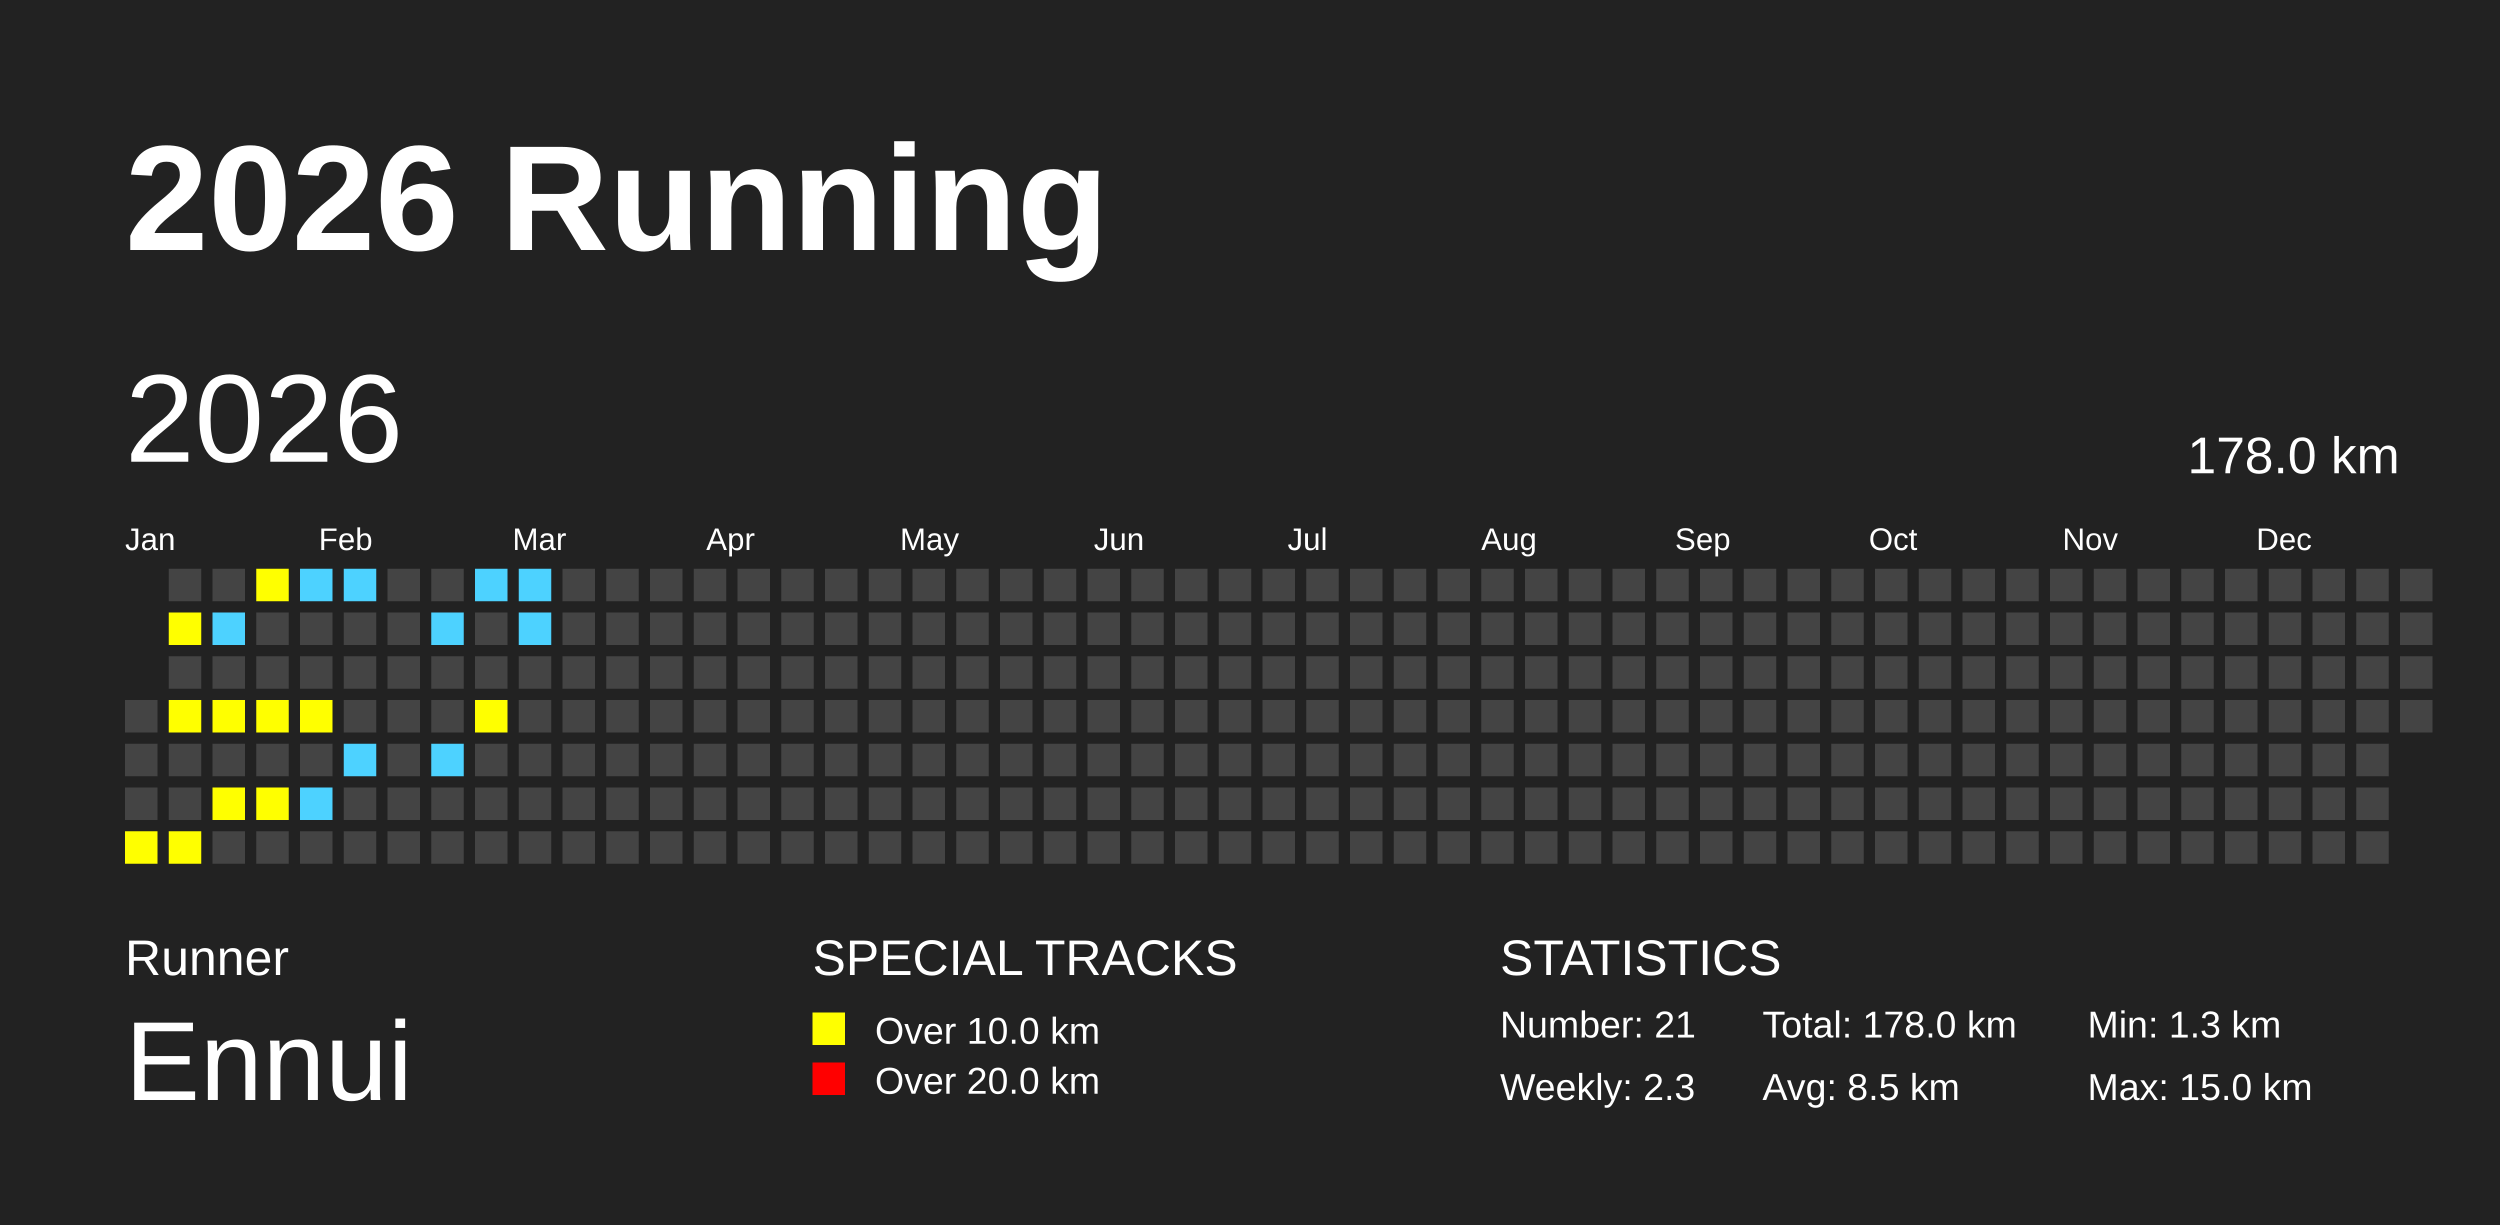
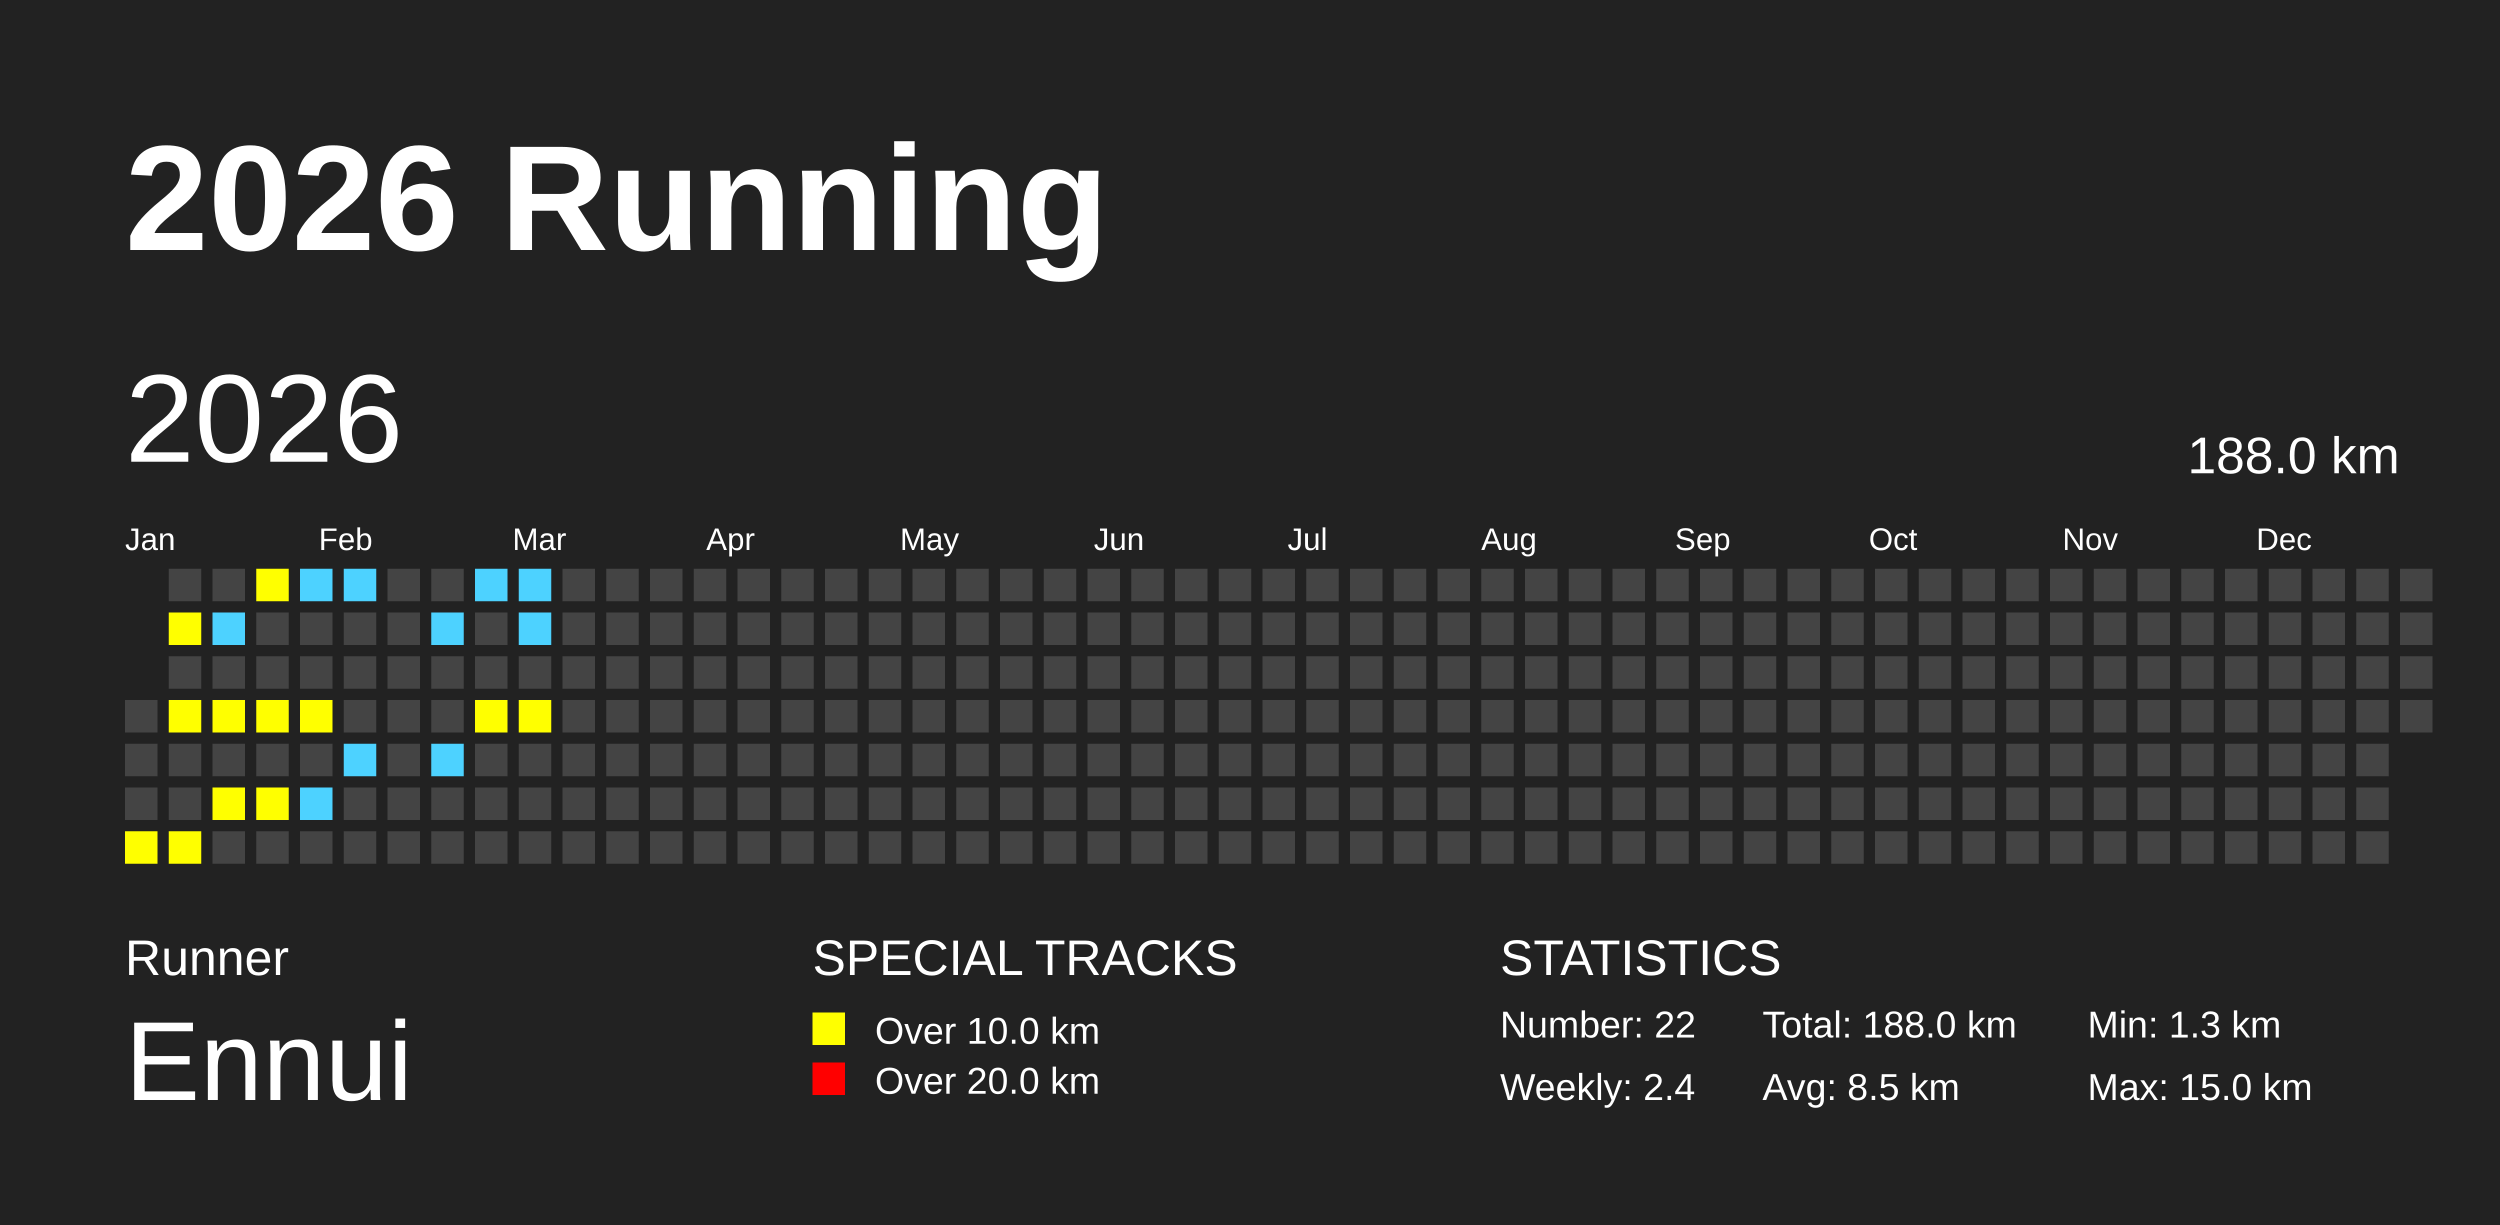
<svg xmlns="http://www.w3.org/2000/svg" baseProfile="full" height="98mm" version="1.1" viewBox="0,0,200,98" width="200mm">
  <defs />
  <rect fill="#222222" height="98" width="200" x="0" y="0" />
  <text fill="#FFFFFF" style="font-size:12px; font-family:Arial; font-weight:bold;" x="10" y="20">2026 Running</text>
  <text fill="#FFFFFF" style="font-size:4px; font-family:Arial" x="10" y="78">Runner</text>
  <text fill="#FFFFFF" style="font-size:9px; font-family:Arial" x="10" y="88">Ennui</text>
  <text fill="#FFFFFF" style="font-size:4px; font-family:Arial" x="65" y="78">SPECIAL TRACKS</text>
  <rect fill="yellow" height="2.6" width="2.6" x="65" y="81" />
  <text fill="#FFFFFF" style="font-size:3px; font-family:Arial" x="70" y="83.5">Over 10.0 km</text>
  <rect fill="red" height="2.6" width="2.6" x="65" y="85" />
  <text fill="#FFFFFF" style="font-size:3px; font-family:Arial" x="70" y="87.5">Over 20.0 km</text>
  <text fill="#FFFFFF" style="font-size:4px; font-family:Arial" x="120" y="78">STATISTICS</text>
-   <text fill="#FFFFFF" style="font-size:3px; font-family:Arial" x="120" y="83">Number: 21</text>
-   <text fill="#FFFFFF" style="font-size:3px; font-family:Arial" x="120" y="88">Weekly: 2.3</text>
-   <text fill="#FFFFFF" style="font-size:3px; font-family:Arial" x="141" y="83">Total: 178.0 km</text>
+   <text fill="#FFFFFF" style="font-size:3px; font-family:Arial" x="120" y="83">Number: 22</text>
+   <text fill="#FFFFFF" style="font-size:3px; font-family:Arial" x="120" y="88">Weekly: 2.4</text>
+   <text fill="#FFFFFF" style="font-size:3px; font-family:Arial" x="141" y="83">Total: 188.0 km</text>
  <text fill="#FFFFFF" style="font-size:3px; font-family:Arial" x="141" y="88">Avg: 8.5 km</text>
  <text fill="#FFFFFF" style="font-size:3px; font-family:Arial" x="167" y="83">Min: 1.3 km</text>
  <text fill="#FFFFFF" style="font-size:3px; font-family:Arial" x="167" y="88">Max: 15.0 km</text>
  <text dominant-baseline="hanging" fill="#FFFFFF" style="font-size:10.0px; font-family:Arial;" x="10" y="30">2026</text>
-   <text dominant-baseline="hanging" fill="#FFFFFF" style="font-size:4.125px; font-family:Arial;" x="175" y="35">178.0 km</text>
+   <text dominant-baseline="hanging" fill="#FFFFFF" style="font-size:4.125px; font-family:Arial;" x="175" y="35">188.0 km</text>
  <text fill="#FFFFFF" style="font-size:2.5px; font-family:Arial" x="10.0" y="44">Jan</text>
  <text fill="#FFFFFF" style="font-size:2.5px; font-family:Arial" x="25.5" y="44">Feb</text>
  <text fill="#FFFFFF" style="font-size:2.5px; font-family:Arial" x="41.0" y="44">Mar</text>
  <text fill="#FFFFFF" style="font-size:2.5px; font-family:Arial" x="56.5" y="44">Apr</text>
  <text fill="#FFFFFF" style="font-size:2.5px; font-family:Arial" x="72.0" y="44">May</text>
  <text fill="#FFFFFF" style="font-size:2.5px; font-family:Arial" x="87.5" y="44">Jun</text>
  <text fill="#FFFFFF" style="font-size:2.5px; font-family:Arial" x="103.0" y="44">Jul</text>
  <text fill="#FFFFFF" style="font-size:2.5px; font-family:Arial" x="118.5" y="44">Aug</text>
  <text fill="#FFFFFF" style="font-size:2.5px; font-family:Arial" x="134.0" y="44">Sep</text>
  <text fill="#FFFFFF" style="font-size:2.5px; font-family:Arial" x="149.5" y="44">Oct</text>
  <text fill="#FFFFFF" style="font-size:2.5px; font-family:Arial" x="165.0" y="44">Nov</text>
  <text fill="#FFFFFF" style="font-size:2.5px; font-family:Arial" x="180.5" y="44">Dec</text>
  <rect fill="#444444" height="2.6" width="2.6" x="10.0" y="56.0" />
  <rect fill="#444444" height="2.6" width="2.6" x="10.0" y="59.5" />
  <rect fill="#444444" height="2.6" width="2.6" x="10.0" y="63.0" />
  <rect fill="yellow" height="2.6" width="2.6" x="10.0" y="66.5" />
  <rect fill="#444444" height="2.6" width="2.6" x="13.5" y="45.5" />
  <rect fill="yellow" height="2.6" width="2.6" x="13.5" y="49.0" />
  <rect fill="#444444" height="2.6" width="2.6" x="13.5" y="52.5" />
  <rect fill="yellow" height="2.6" width="2.6" x="13.5" y="56.0" />
  <rect fill="#444444" height="2.6" width="2.6" x="13.5" y="59.5" />
  <rect fill="#444444" height="2.6" width="2.6" x="13.5" y="63.0" />
  <rect fill="yellow" height="2.6" width="2.6" x="13.5" y="66.5" />
  <rect fill="#444444" height="2.6" width="2.6" x="17.0" y="45.5" />
  <rect fill="#4DD2FF" height="2.6" width="2.6" x="17.0" y="49.0" />
  <rect fill="#444444" height="2.6" width="2.6" x="17.0" y="52.5" />
  <rect fill="yellow" height="2.6" width="2.6" x="17.0" y="56.0" />
  <rect fill="#444444" height="2.6" width="2.6" x="17.0" y="59.5" />
  <rect fill="yellow" height="2.6" width="2.6" x="17.0" y="63.0" />
  <rect fill="#444444" height="2.6" width="2.6" x="17.0" y="66.5" />
  <rect fill="yellow" height="2.6" width="2.6" x="20.5" y="45.5" />
  <rect fill="#444444" height="2.6" width="2.6" x="20.5" y="49.0" />
  <rect fill="#444444" height="2.6" width="2.6" x="20.5" y="52.5" />
  <rect fill="yellow" height="2.6" width="2.6" x="20.5" y="56.0" />
  <rect fill="#444444" height="2.6" width="2.6" x="20.5" y="59.5" />
  <rect fill="yellow" height="2.6" width="2.6" x="20.5" y="63.0" />
  <rect fill="#444444" height="2.6" width="2.6" x="20.5" y="66.5" />
  <rect fill="#4DD2FF" height="2.6" width="2.6" x="24.0" y="45.5" />
  <rect fill="#444444" height="2.6" width="2.6" x="24.0" y="49.0" />
  <rect fill="#444444" height="2.6" width="2.6" x="24.0" y="52.5" />
  <rect fill="yellow" height="2.6" width="2.6" x="24.0" y="56.0" />
  <rect fill="#444444" height="2.6" width="2.6" x="24.0" y="59.5" />
  <rect fill="#4DD2FF" height="2.6" width="2.6" x="24.0" y="63.0" />
  <rect fill="#444444" height="2.6" width="2.6" x="24.0" y="66.5" />
  <rect fill="#4DD2FF" height="2.6" width="2.6" x="27.5" y="45.5" />
  <rect fill="#444444" height="2.6" width="2.6" x="27.5" y="49.0" />
  <rect fill="#444444" height="2.6" width="2.6" x="27.5" y="52.5" />
  <rect fill="#444444" height="2.6" width="2.6" x="27.5" y="56.0" />
  <rect fill="#4DD2FF" height="2.6" width="2.6" x="27.5" y="59.5" />
  <rect fill="#444444" height="2.6" width="2.6" x="27.5" y="63.0" />
  <rect fill="#444444" height="2.6" width="2.6" x="27.5" y="66.5" />
  <rect fill="#444444" height="2.6" width="2.6" x="31.0" y="45.5" />
  <rect fill="#444444" height="2.6" width="2.6" x="31.0" y="49.0" />
  <rect fill="#444444" height="2.6" width="2.6" x="31.0" y="52.5" />
  <rect fill="#444444" height="2.6" width="2.6" x="31.0" y="56.0" />
  <rect fill="#444444" height="2.6" width="2.6" x="31.0" y="59.5" />
  <rect fill="#444444" height="2.6" width="2.6" x="31.0" y="63.0" />
  <rect fill="#444444" height="2.6" width="2.6" x="31.0" y="66.5" />
  <rect fill="#444444" height="2.6" width="2.6" x="34.5" y="45.5" />
  <rect fill="#4DD2FF" height="2.6" width="2.6" x="34.5" y="49.0" />
  <rect fill="#444444" height="2.6" width="2.6" x="34.5" y="52.5" />
  <rect fill="#444444" height="2.6" width="2.6" x="34.5" y="56.0" />
  <rect fill="#4DD2FF" height="2.6" width="2.6" x="34.5" y="59.5" />
  <rect fill="#444444" height="2.6" width="2.6" x="34.5" y="63.0" />
  <rect fill="#444444" height="2.6" width="2.6" x="34.5" y="66.5" />
  <rect fill="#4DD2FF" height="2.6" width="2.6" x="38.0" y="45.5" />
  <rect fill="#444444" height="2.6" width="2.6" x="38.0" y="49.0" />
  <rect fill="#444444" height="2.6" width="2.6" x="38.0" y="52.5" />
  <rect fill="yellow" height="2.6" width="2.6" x="38.0" y="56.0" />
  <rect fill="#444444" height="2.6" width="2.6" x="38.0" y="59.5" />
  <rect fill="#444444" height="2.6" width="2.6" x="38.0" y="63.0" />
  <rect fill="#444444" height="2.6" width="2.6" x="38.0" y="66.5" />
  <rect fill="#4DD2FF" height="2.6" width="2.6" x="41.5" y="45.5" />
  <rect fill="#4DD2FF" height="2.6" width="2.6" x="41.5" y="49.0" />
  <rect fill="#444444" height="2.6" width="2.6" x="41.5" y="52.5" />
-   <rect fill="#444444" height="2.6" width="2.6" x="41.5" y="56.0" />
+   <rect fill="yellow" height="2.6" width="2.6" x="41.5" y="56.0" />
  <rect fill="#444444" height="2.6" width="2.6" x="41.5" y="59.5" />
  <rect fill="#444444" height="2.6" width="2.6" x="41.5" y="63.0" />
  <rect fill="#444444" height="2.6" width="2.6" x="41.5" y="66.5" />
  <rect fill="#444444" height="2.6" width="2.6" x="45.0" y="45.5" />
  <rect fill="#444444" height="2.6" width="2.6" x="45.0" y="49.0" />
  <rect fill="#444444" height="2.6" width="2.6" x="45.0" y="52.5" />
  <rect fill="#444444" height="2.6" width="2.6" x="45.0" y="56.0" />
  <rect fill="#444444" height="2.6" width="2.6" x="45.0" y="59.5" />
  <rect fill="#444444" height="2.6" width="2.6" x="45.0" y="63.0" />
  <rect fill="#444444" height="2.6" width="2.6" x="45.0" y="66.5" />
  <rect fill="#444444" height="2.6" width="2.6" x="48.5" y="45.5" />
  <rect fill="#444444" height="2.6" width="2.6" x="48.5" y="49.0" />
  <rect fill="#444444" height="2.6" width="2.6" x="48.5" y="52.5" />
  <rect fill="#444444" height="2.6" width="2.6" x="48.5" y="56.0" />
  <rect fill="#444444" height="2.6" width="2.6" x="48.5" y="59.5" />
  <rect fill="#444444" height="2.6" width="2.6" x="48.5" y="63.0" />
  <rect fill="#444444" height="2.6" width="2.6" x="48.5" y="66.5" />
  <rect fill="#444444" height="2.6" width="2.6" x="52.0" y="45.5" />
  <rect fill="#444444" height="2.6" width="2.6" x="52.0" y="49.0" />
  <rect fill="#444444" height="2.6" width="2.6" x="52.0" y="52.5" />
  <rect fill="#444444" height="2.6" width="2.6" x="52.0" y="56.0" />
  <rect fill="#444444" height="2.6" width="2.6" x="52.0" y="59.5" />
  <rect fill="#444444" height="2.6" width="2.6" x="52.0" y="63.0" />
  <rect fill="#444444" height="2.6" width="2.6" x="52.0" y="66.5" />
  <rect fill="#444444" height="2.6" width="2.6" x="55.5" y="45.5" />
  <rect fill="#444444" height="2.6" width="2.6" x="55.5" y="49.0" />
  <rect fill="#444444" height="2.6" width="2.6" x="55.5" y="52.5" />
  <rect fill="#444444" height="2.6" width="2.6" x="55.5" y="56.0" />
  <rect fill="#444444" height="2.6" width="2.6" x="55.5" y="59.5" />
  <rect fill="#444444" height="2.6" width="2.6" x="55.5" y="63.0" />
  <rect fill="#444444" height="2.6" width="2.6" x="55.5" y="66.5" />
  <rect fill="#444444" height="2.6" width="2.6" x="59.0" y="45.5" />
  <rect fill="#444444" height="2.6" width="2.6" x="59.0" y="49.0" />
  <rect fill="#444444" height="2.6" width="2.6" x="59.0" y="52.5" />
  <rect fill="#444444" height="2.6" width="2.6" x="59.0" y="56.0" />
  <rect fill="#444444" height="2.6" width="2.6" x="59.0" y="59.5" />
  <rect fill="#444444" height="2.6" width="2.6" x="59.0" y="63.0" />
  <rect fill="#444444" height="2.6" width="2.6" x="59.0" y="66.5" />
  <rect fill="#444444" height="2.6" width="2.6" x="62.5" y="45.5" />
  <rect fill="#444444" height="2.6" width="2.6" x="62.5" y="49.0" />
  <rect fill="#444444" height="2.6" width="2.6" x="62.5" y="52.5" />
  <rect fill="#444444" height="2.6" width="2.6" x="62.5" y="56.0" />
  <rect fill="#444444" height="2.6" width="2.6" x="62.5" y="59.5" />
  <rect fill="#444444" height="2.6" width="2.6" x="62.5" y="63.0" />
  <rect fill="#444444" height="2.6" width="2.6" x="62.5" y="66.5" />
  <rect fill="#444444" height="2.6" width="2.6" x="66.0" y="45.5" />
  <rect fill="#444444" height="2.6" width="2.6" x="66.0" y="49.0" />
  <rect fill="#444444" height="2.6" width="2.6" x="66.0" y="52.5" />
  <rect fill="#444444" height="2.6" width="2.6" x="66.0" y="56.0" />
  <rect fill="#444444" height="2.6" width="2.6" x="66.0" y="59.5" />
  <rect fill="#444444" height="2.6" width="2.6" x="66.0" y="63.0" />
  <rect fill="#444444" height="2.6" width="2.6" x="66.0" y="66.5" />
  <rect fill="#444444" height="2.6" width="2.6" x="69.5" y="45.5" />
  <rect fill="#444444" height="2.6" width="2.6" x="69.5" y="49.0" />
  <rect fill="#444444" height="2.6" width="2.6" x="69.5" y="52.5" />
  <rect fill="#444444" height="2.6" width="2.6" x="69.5" y="56.0" />
  <rect fill="#444444" height="2.6" width="2.6" x="69.5" y="59.5" />
  <rect fill="#444444" height="2.6" width="2.6" x="69.5" y="63.0" />
  <rect fill="#444444" height="2.6" width="2.6" x="69.5" y="66.5" />
  <rect fill="#444444" height="2.6" width="2.6" x="73.0" y="45.5" />
  <rect fill="#444444" height="2.6" width="2.6" x="73.0" y="49.0" />
  <rect fill="#444444" height="2.6" width="2.6" x="73.0" y="52.5" />
  <rect fill="#444444" height="2.6" width="2.6" x="73.0" y="56.0" />
  <rect fill="#444444" height="2.6" width="2.6" x="73.0" y="59.5" />
  <rect fill="#444444" height="2.6" width="2.6" x="73.0" y="63.0" />
  <rect fill="#444444" height="2.6" width="2.6" x="73.0" y="66.5" />
  <rect fill="#444444" height="2.6" width="2.6" x="76.5" y="45.5" />
  <rect fill="#444444" height="2.6" width="2.6" x="76.5" y="49.0" />
  <rect fill="#444444" height="2.6" width="2.6" x="76.5" y="52.5" />
  <rect fill="#444444" height="2.6" width="2.6" x="76.5" y="56.0" />
  <rect fill="#444444" height="2.6" width="2.6" x="76.5" y="59.5" />
  <rect fill="#444444" height="2.6" width="2.6" x="76.5" y="63.0" />
  <rect fill="#444444" height="2.6" width="2.6" x="76.5" y="66.5" />
  <rect fill="#444444" height="2.6" width="2.6" x="80.0" y="45.5" />
  <rect fill="#444444" height="2.6" width="2.6" x="80.0" y="49.0" />
  <rect fill="#444444" height="2.6" width="2.6" x="80.0" y="52.5" />
  <rect fill="#444444" height="2.6" width="2.6" x="80.0" y="56.0" />
  <rect fill="#444444" height="2.6" width="2.6" x="80.0" y="59.5" />
  <rect fill="#444444" height="2.6" width="2.6" x="80.0" y="63.0" />
  <rect fill="#444444" height="2.6" width="2.6" x="80.0" y="66.5" />
  <rect fill="#444444" height="2.6" width="2.6" x="83.5" y="45.5" />
  <rect fill="#444444" height="2.6" width="2.6" x="83.5" y="49.0" />
  <rect fill="#444444" height="2.6" width="2.6" x="83.5" y="52.5" />
  <rect fill="#444444" height="2.6" width="2.6" x="83.5" y="56.0" />
  <rect fill="#444444" height="2.6" width="2.6" x="83.5" y="59.5" />
  <rect fill="#444444" height="2.6" width="2.6" x="83.5" y="63.0" />
  <rect fill="#444444" height="2.6" width="2.6" x="83.5" y="66.5" />
  <rect fill="#444444" height="2.6" width="2.6" x="87.0" y="45.5" />
  <rect fill="#444444" height="2.6" width="2.6" x="87.0" y="49.0" />
  <rect fill="#444444" height="2.6" width="2.6" x="87.0" y="52.5" />
  <rect fill="#444444" height="2.6" width="2.6" x="87.0" y="56.0" />
  <rect fill="#444444" height="2.6" width="2.6" x="87.0" y="59.5" />
  <rect fill="#444444" height="2.6" width="2.6" x="87.0" y="63.0" />
  <rect fill="#444444" height="2.6" width="2.6" x="87.0" y="66.5" />
  <rect fill="#444444" height="2.6" width="2.6" x="90.5" y="45.5" />
  <rect fill="#444444" height="2.6" width="2.6" x="90.5" y="49.0" />
  <rect fill="#444444" height="2.6" width="2.6" x="90.5" y="52.5" />
  <rect fill="#444444" height="2.6" width="2.6" x="90.5" y="56.0" />
  <rect fill="#444444" height="2.6" width="2.6" x="90.5" y="59.5" />
  <rect fill="#444444" height="2.6" width="2.6" x="90.5" y="63.0" />
  <rect fill="#444444" height="2.6" width="2.6" x="90.5" y="66.5" />
  <rect fill="#444444" height="2.6" width="2.6" x="94.0" y="45.5" />
  <rect fill="#444444" height="2.6" width="2.6" x="94.0" y="49.0" />
  <rect fill="#444444" height="2.6" width="2.6" x="94.0" y="52.5" />
  <rect fill="#444444" height="2.6" width="2.6" x="94.0" y="56.0" />
  <rect fill="#444444" height="2.6" width="2.6" x="94.0" y="59.5" />
  <rect fill="#444444" height="2.6" width="2.6" x="94.0" y="63.0" />
  <rect fill="#444444" height="2.6" width="2.6" x="94.0" y="66.5" />
  <rect fill="#444444" height="2.6" width="2.6" x="97.5" y="45.5" />
  <rect fill="#444444" height="2.6" width="2.6" x="97.5" y="49.0" />
  <rect fill="#444444" height="2.6" width="2.6" x="97.5" y="52.5" />
  <rect fill="#444444" height="2.6" width="2.6" x="97.5" y="56.0" />
  <rect fill="#444444" height="2.6" width="2.6" x="97.5" y="59.5" />
  <rect fill="#444444" height="2.6" width="2.6" x="97.5" y="63.0" />
  <rect fill="#444444" height="2.6" width="2.6" x="97.5" y="66.5" />
  <rect fill="#444444" height="2.6" width="2.6" x="101.0" y="45.5" />
  <rect fill="#444444" height="2.6" width="2.6" x="101.0" y="49.0" />
  <rect fill="#444444" height="2.6" width="2.6" x="101.0" y="52.5" />
  <rect fill="#444444" height="2.6" width="2.6" x="101.0" y="56.0" />
  <rect fill="#444444" height="2.6" width="2.6" x="101.0" y="59.5" />
  <rect fill="#444444" height="2.6" width="2.6" x="101.0" y="63.0" />
  <rect fill="#444444" height="2.6" width="2.6" x="101.0" y="66.5" />
  <rect fill="#444444" height="2.6" width="2.6" x="104.5" y="45.5" />
  <rect fill="#444444" height="2.6" width="2.6" x="104.5" y="49.0" />
  <rect fill="#444444" height="2.6" width="2.6" x="104.5" y="52.5" />
  <rect fill="#444444" height="2.6" width="2.6" x="104.5" y="56.0" />
  <rect fill="#444444" height="2.6" width="2.6" x="104.5" y="59.5" />
  <rect fill="#444444" height="2.6" width="2.6" x="104.5" y="63.0" />
  <rect fill="#444444" height="2.6" width="2.6" x="104.5" y="66.5" />
  <rect fill="#444444" height="2.6" width="2.6" x="108.0" y="45.5" />
  <rect fill="#444444" height="2.6" width="2.6" x="108.0" y="49.0" />
  <rect fill="#444444" height="2.6" width="2.6" x="108.0" y="52.5" />
  <rect fill="#444444" height="2.6" width="2.6" x="108.0" y="56.0" />
  <rect fill="#444444" height="2.6" width="2.6" x="108.0" y="59.5" />
  <rect fill="#444444" height="2.6" width="2.6" x="108.0" y="63.0" />
  <rect fill="#444444" height="2.6" width="2.6" x="108.0" y="66.5" />
  <rect fill="#444444" height="2.6" width="2.6" x="111.5" y="45.5" />
  <rect fill="#444444" height="2.6" width="2.6" x="111.5" y="49.0" />
  <rect fill="#444444" height="2.6" width="2.6" x="111.5" y="52.5" />
  <rect fill="#444444" height="2.6" width="2.6" x="111.5" y="56.0" />
  <rect fill="#444444" height="2.6" width="2.6" x="111.5" y="59.5" />
  <rect fill="#444444" height="2.6" width="2.6" x="111.5" y="63.0" />
  <rect fill="#444444" height="2.6" width="2.6" x="111.5" y="66.5" />
  <rect fill="#444444" height="2.6" width="2.6" x="115.0" y="45.5" />
  <rect fill="#444444" height="2.6" width="2.6" x="115.0" y="49.0" />
  <rect fill="#444444" height="2.6" width="2.6" x="115.0" y="52.5" />
  <rect fill="#444444" height="2.6" width="2.6" x="115.0" y="56.0" />
  <rect fill="#444444" height="2.6" width="2.6" x="115.0" y="59.5" />
  <rect fill="#444444" height="2.6" width="2.6" x="115.0" y="63.0" />
  <rect fill="#444444" height="2.6" width="2.6" x="115.0" y="66.5" />
  <rect fill="#444444" height="2.6" width="2.6" x="118.5" y="45.5" />
  <rect fill="#444444" height="2.6" width="2.6" x="118.5" y="49.0" />
  <rect fill="#444444" height="2.6" width="2.6" x="118.5" y="52.5" />
  <rect fill="#444444" height="2.6" width="2.6" x="118.5" y="56.0" />
  <rect fill="#444444" height="2.6" width="2.6" x="118.5" y="59.5" />
  <rect fill="#444444" height="2.6" width="2.6" x="118.5" y="63.0" />
  <rect fill="#444444" height="2.6" width="2.6" x="118.5" y="66.5" />
  <rect fill="#444444" height="2.6" width="2.6" x="122.0" y="45.5" />
  <rect fill="#444444" height="2.6" width="2.6" x="122.0" y="49.0" />
  <rect fill="#444444" height="2.6" width="2.6" x="122.0" y="52.5" />
  <rect fill="#444444" height="2.6" width="2.6" x="122.0" y="56.0" />
  <rect fill="#444444" height="2.6" width="2.6" x="122.0" y="59.5" />
  <rect fill="#444444" height="2.6" width="2.6" x="122.0" y="63.0" />
  <rect fill="#444444" height="2.6" width="2.6" x="122.0" y="66.5" />
  <rect fill="#444444" height="2.6" width="2.6" x="125.5" y="45.5" />
  <rect fill="#444444" height="2.6" width="2.6" x="125.5" y="49.0" />
  <rect fill="#444444" height="2.6" width="2.6" x="125.5" y="52.5" />
  <rect fill="#444444" height="2.6" width="2.6" x="125.5" y="56.0" />
  <rect fill="#444444" height="2.6" width="2.6" x="125.5" y="59.5" />
  <rect fill="#444444" height="2.6" width="2.6" x="125.5" y="63.0" />
  <rect fill="#444444" height="2.6" width="2.6" x="125.5" y="66.5" />
  <rect fill="#444444" height="2.6" width="2.6" x="129.0" y="45.5" />
  <rect fill="#444444" height="2.6" width="2.6" x="129.0" y="49.0" />
  <rect fill="#444444" height="2.6" width="2.6" x="129.0" y="52.5" />
  <rect fill="#444444" height="2.6" width="2.6" x="129.0" y="56.0" />
  <rect fill="#444444" height="2.6" width="2.6" x="129.0" y="59.5" />
  <rect fill="#444444" height="2.6" width="2.6" x="129.0" y="63.0" />
  <rect fill="#444444" height="2.6" width="2.6" x="129.0" y="66.5" />
  <rect fill="#444444" height="2.6" width="2.6" x="132.5" y="45.5" />
  <rect fill="#444444" height="2.6" width="2.6" x="132.5" y="49.0" />
  <rect fill="#444444" height="2.6" width="2.6" x="132.5" y="52.5" />
  <rect fill="#444444" height="2.6" width="2.6" x="132.5" y="56.0" />
  <rect fill="#444444" height="2.6" width="2.6" x="132.5" y="59.5" />
  <rect fill="#444444" height="2.6" width="2.6" x="132.5" y="63.0" />
  <rect fill="#444444" height="2.6" width="2.6" x="132.5" y="66.5" />
  <rect fill="#444444" height="2.6" width="2.6" x="136.0" y="45.5" />
  <rect fill="#444444" height="2.6" width="2.6" x="136.0" y="49.0" />
  <rect fill="#444444" height="2.6" width="2.6" x="136.0" y="52.5" />
  <rect fill="#444444" height="2.6" width="2.6" x="136.0" y="56.0" />
  <rect fill="#444444" height="2.6" width="2.6" x="136.0" y="59.5" />
  <rect fill="#444444" height="2.6" width="2.6" x="136.0" y="63.0" />
  <rect fill="#444444" height="2.6" width="2.6" x="136.0" y="66.5" />
  <rect fill="#444444" height="2.6" width="2.6" x="139.5" y="45.5" />
  <rect fill="#444444" height="2.6" width="2.6" x="139.5" y="49.0" />
  <rect fill="#444444" height="2.6" width="2.6" x="139.5" y="52.5" />
  <rect fill="#444444" height="2.6" width="2.6" x="139.5" y="56.0" />
  <rect fill="#444444" height="2.6" width="2.6" x="139.5" y="59.5" />
  <rect fill="#444444" height="2.6" width="2.6" x="139.5" y="63.0" />
  <rect fill="#444444" height="2.6" width="2.6" x="139.5" y="66.5" />
  <rect fill="#444444" height="2.6" width="2.6" x="143.0" y="45.5" />
  <rect fill="#444444" height="2.6" width="2.6" x="143.0" y="49.0" />
  <rect fill="#444444" height="2.6" width="2.6" x="143.0" y="52.5" />
  <rect fill="#444444" height="2.6" width="2.6" x="143.0" y="56.0" />
  <rect fill="#444444" height="2.6" width="2.6" x="143.0" y="59.5" />
  <rect fill="#444444" height="2.6" width="2.6" x="143.0" y="63.0" />
  <rect fill="#444444" height="2.6" width="2.6" x="143.0" y="66.5" />
  <rect fill="#444444" height="2.6" width="2.6" x="146.5" y="45.5" />
  <rect fill="#444444" height="2.6" width="2.6" x="146.5" y="49.0" />
  <rect fill="#444444" height="2.6" width="2.6" x="146.5" y="52.5" />
  <rect fill="#444444" height="2.6" width="2.6" x="146.5" y="56.0" />
  <rect fill="#444444" height="2.6" width="2.6" x="146.5" y="59.5" />
  <rect fill="#444444" height="2.6" width="2.6" x="146.5" y="63.0" />
  <rect fill="#444444" height="2.6" width="2.6" x="146.5" y="66.5" />
  <rect fill="#444444" height="2.6" width="2.6" x="150.0" y="45.5" />
  <rect fill="#444444" height="2.6" width="2.6" x="150.0" y="49.0" />
  <rect fill="#444444" height="2.6" width="2.6" x="150.0" y="52.5" />
  <rect fill="#444444" height="2.6" width="2.6" x="150.0" y="56.0" />
  <rect fill="#444444" height="2.6" width="2.6" x="150.0" y="59.5" />
  <rect fill="#444444" height="2.6" width="2.6" x="150.0" y="63.0" />
  <rect fill="#444444" height="2.6" width="2.6" x="150.0" y="66.5" />
  <rect fill="#444444" height="2.6" width="2.6" x="153.5" y="45.5" />
  <rect fill="#444444" height="2.6" width="2.6" x="153.5" y="49.0" />
  <rect fill="#444444" height="2.6" width="2.6" x="153.5" y="52.5" />
  <rect fill="#444444" height="2.6" width="2.6" x="153.5" y="56.0" />
  <rect fill="#444444" height="2.6" width="2.6" x="153.5" y="59.5" />
  <rect fill="#444444" height="2.6" width="2.6" x="153.5" y="63.0" />
  <rect fill="#444444" height="2.6" width="2.6" x="153.5" y="66.5" />
  <rect fill="#444444" height="2.6" width="2.6" x="157.0" y="45.5" />
  <rect fill="#444444" height="2.6" width="2.6" x="157.0" y="49.0" />
  <rect fill="#444444" height="2.6" width="2.6" x="157.0" y="52.5" />
  <rect fill="#444444" height="2.6" width="2.6" x="157.0" y="56.0" />
  <rect fill="#444444" height="2.6" width="2.6" x="157.0" y="59.5" />
  <rect fill="#444444" height="2.6" width="2.6" x="157.0" y="63.0" />
  <rect fill="#444444" height="2.6" width="2.6" x="157.0" y="66.5" />
  <rect fill="#444444" height="2.6" width="2.6" x="160.5" y="45.5" />
  <rect fill="#444444" height="2.6" width="2.6" x="160.5" y="49.0" />
  <rect fill="#444444" height="2.6" width="2.6" x="160.5" y="52.5" />
  <rect fill="#444444" height="2.6" width="2.6" x="160.5" y="56.0" />
  <rect fill="#444444" height="2.6" width="2.6" x="160.5" y="59.5" />
  <rect fill="#444444" height="2.6" width="2.6" x="160.5" y="63.0" />
  <rect fill="#444444" height="2.6" width="2.6" x="160.5" y="66.5" />
  <rect fill="#444444" height="2.6" width="2.6" x="164.0" y="45.5" />
  <rect fill="#444444" height="2.6" width="2.6" x="164.0" y="49.0" />
  <rect fill="#444444" height="2.6" width="2.6" x="164.0" y="52.5" />
  <rect fill="#444444" height="2.6" width="2.6" x="164.0" y="56.0" />
  <rect fill="#444444" height="2.6" width="2.6" x="164.0" y="59.5" />
  <rect fill="#444444" height="2.6" width="2.6" x="164.0" y="63.0" />
  <rect fill="#444444" height="2.6" width="2.6" x="164.0" y="66.5" />
  <rect fill="#444444" height="2.6" width="2.6" x="167.5" y="45.5" />
  <rect fill="#444444" height="2.6" width="2.6" x="167.5" y="49.0" />
  <rect fill="#444444" height="2.6" width="2.6" x="167.5" y="52.5" />
  <rect fill="#444444" height="2.6" width="2.6" x="167.5" y="56.0" />
  <rect fill="#444444" height="2.6" width="2.6" x="167.5" y="59.5" />
  <rect fill="#444444" height="2.6" width="2.6" x="167.5" y="63.0" />
  <rect fill="#444444" height="2.6" width="2.6" x="167.5" y="66.5" />
  <rect fill="#444444" height="2.6" width="2.6" x="171.0" y="45.5" />
  <rect fill="#444444" height="2.6" width="2.6" x="171.0" y="49.0" />
  <rect fill="#444444" height="2.6" width="2.6" x="171.0" y="52.5" />
  <rect fill="#444444" height="2.6" width="2.6" x="171.0" y="56.0" />
  <rect fill="#444444" height="2.6" width="2.6" x="171.0" y="59.5" />
  <rect fill="#444444" height="2.6" width="2.6" x="171.0" y="63.0" />
  <rect fill="#444444" height="2.6" width="2.6" x="171.0" y="66.5" />
  <rect fill="#444444" height="2.6" width="2.6" x="174.5" y="45.5" />
  <rect fill="#444444" height="2.6" width="2.6" x="174.5" y="49.0" />
  <rect fill="#444444" height="2.6" width="2.6" x="174.5" y="52.5" />
  <rect fill="#444444" height="2.6" width="2.6" x="174.5" y="56.0" />
  <rect fill="#444444" height="2.6" width="2.6" x="174.5" y="59.5" />
  <rect fill="#444444" height="2.6" width="2.6" x="174.5" y="63.0" />
  <rect fill="#444444" height="2.6" width="2.6" x="174.5" y="66.5" />
  <rect fill="#444444" height="2.6" width="2.6" x="178.0" y="45.5" />
  <rect fill="#444444" height="2.6" width="2.6" x="178.0" y="49.0" />
  <rect fill="#444444" height="2.6" width="2.6" x="178.0" y="52.5" />
  <rect fill="#444444" height="2.6" width="2.6" x="178.0" y="56.0" />
  <rect fill="#444444" height="2.6" width="2.6" x="178.0" y="59.5" />
  <rect fill="#444444" height="2.6" width="2.6" x="178.0" y="63.0" />
  <rect fill="#444444" height="2.6" width="2.6" x="178.0" y="66.5" />
  <rect fill="#444444" height="2.6" width="2.6" x="181.5" y="45.5" />
  <rect fill="#444444" height="2.6" width="2.6" x="181.5" y="49.0" />
  <rect fill="#444444" height="2.6" width="2.6" x="181.5" y="52.5" />
  <rect fill="#444444" height="2.6" width="2.6" x="181.5" y="56.0" />
  <rect fill="#444444" height="2.6" width="2.6" x="181.5" y="59.5" />
  <rect fill="#444444" height="2.6" width="2.6" x="181.5" y="63.0" />
  <rect fill="#444444" height="2.6" width="2.6" x="181.5" y="66.5" />
  <rect fill="#444444" height="2.6" width="2.6" x="185.0" y="45.5" />
  <rect fill="#444444" height="2.6" width="2.6" x="185.0" y="49.0" />
  <rect fill="#444444" height="2.6" width="2.6" x="185.0" y="52.5" />
  <rect fill="#444444" height="2.6" width="2.6" x="185.0" y="56.0" />
  <rect fill="#444444" height="2.6" width="2.6" x="185.0" y="59.5" />
  <rect fill="#444444" height="2.6" width="2.6" x="185.0" y="63.0" />
  <rect fill="#444444" height="2.6" width="2.6" x="185.0" y="66.5" />
  <rect fill="#444444" height="2.6" width="2.6" x="188.5" y="45.5" />
  <rect fill="#444444" height="2.6" width="2.6" x="188.5" y="49.0" />
  <rect fill="#444444" height="2.6" width="2.6" x="188.5" y="52.5" />
  <rect fill="#444444" height="2.6" width="2.6" x="188.5" y="56.0" />
  <rect fill="#444444" height="2.6" width="2.6" x="188.5" y="59.5" />
  <rect fill="#444444" height="2.6" width="2.6" x="188.5" y="63.0" />
  <rect fill="#444444" height="2.6" width="2.6" x="188.5" y="66.5" />
  <rect fill="#444444" height="2.6" width="2.6" x="192.0" y="45.5" />
  <rect fill="#444444" height="2.6" width="2.6" x="192.0" y="49.0" />
  <rect fill="#444444" height="2.6" width="2.6" x="192.0" y="52.5" />
  <rect fill="#444444" height="2.6" width="2.6" x="192.0" y="56.0" />
</svg>
